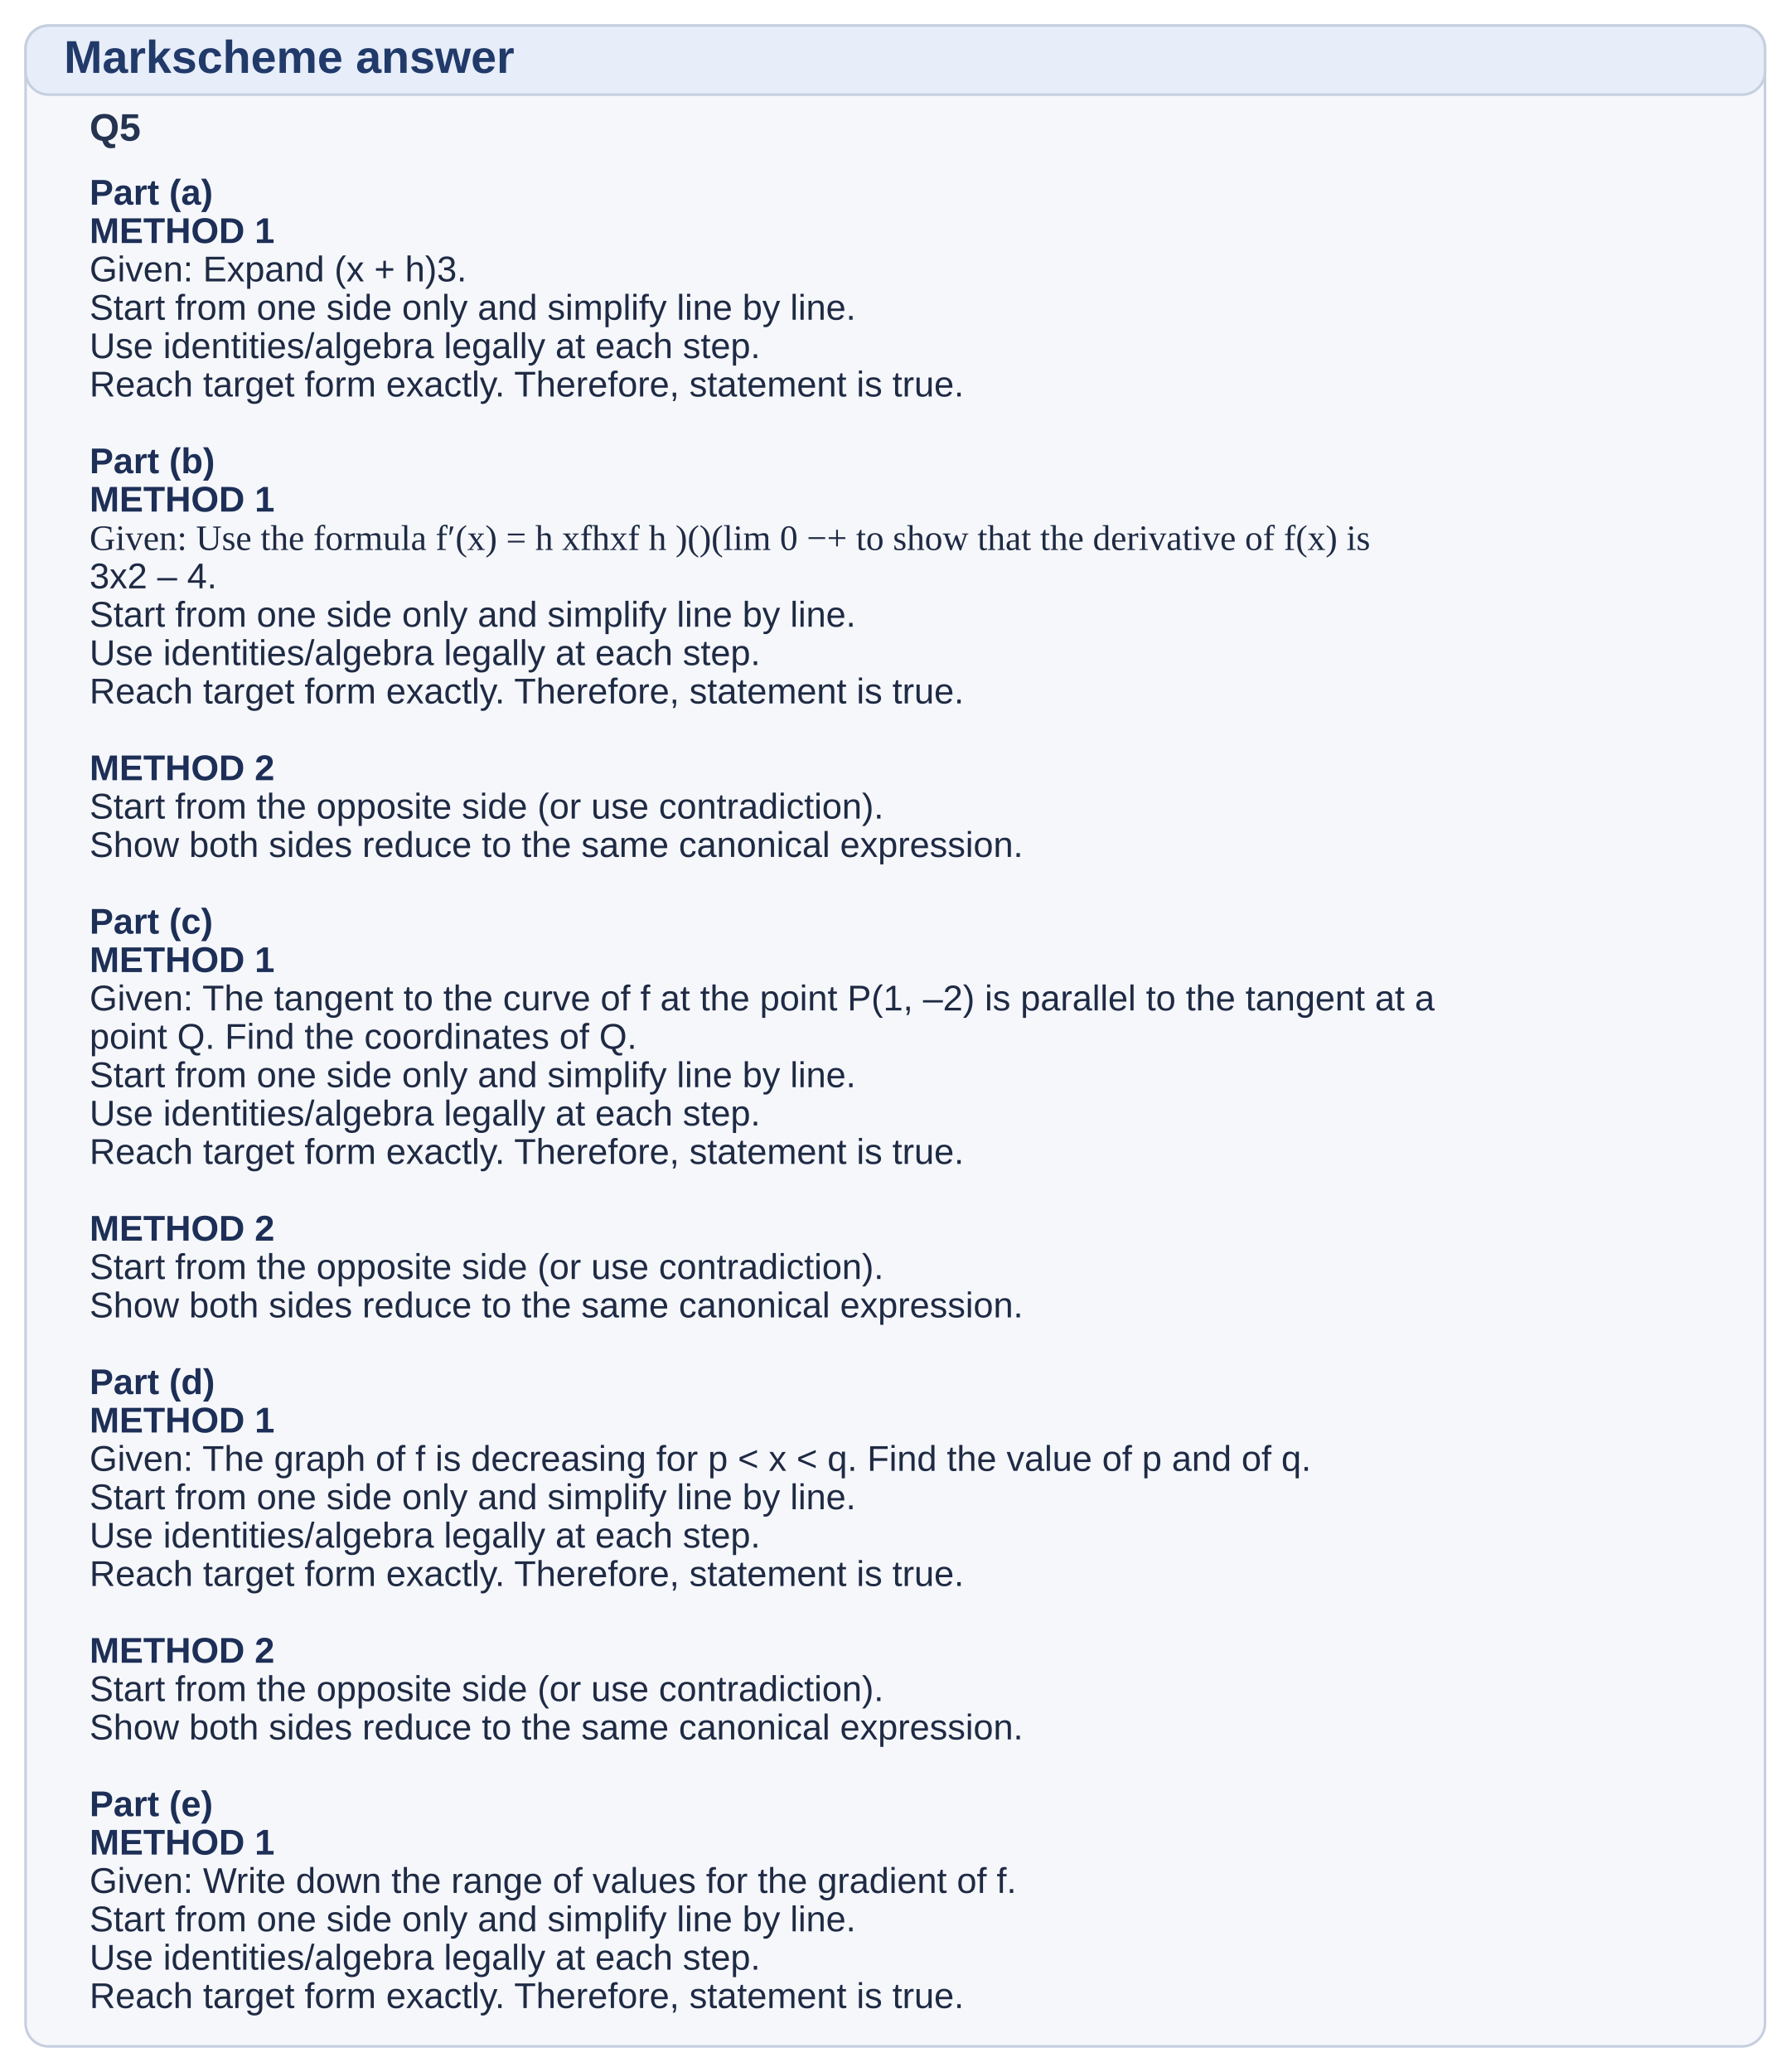
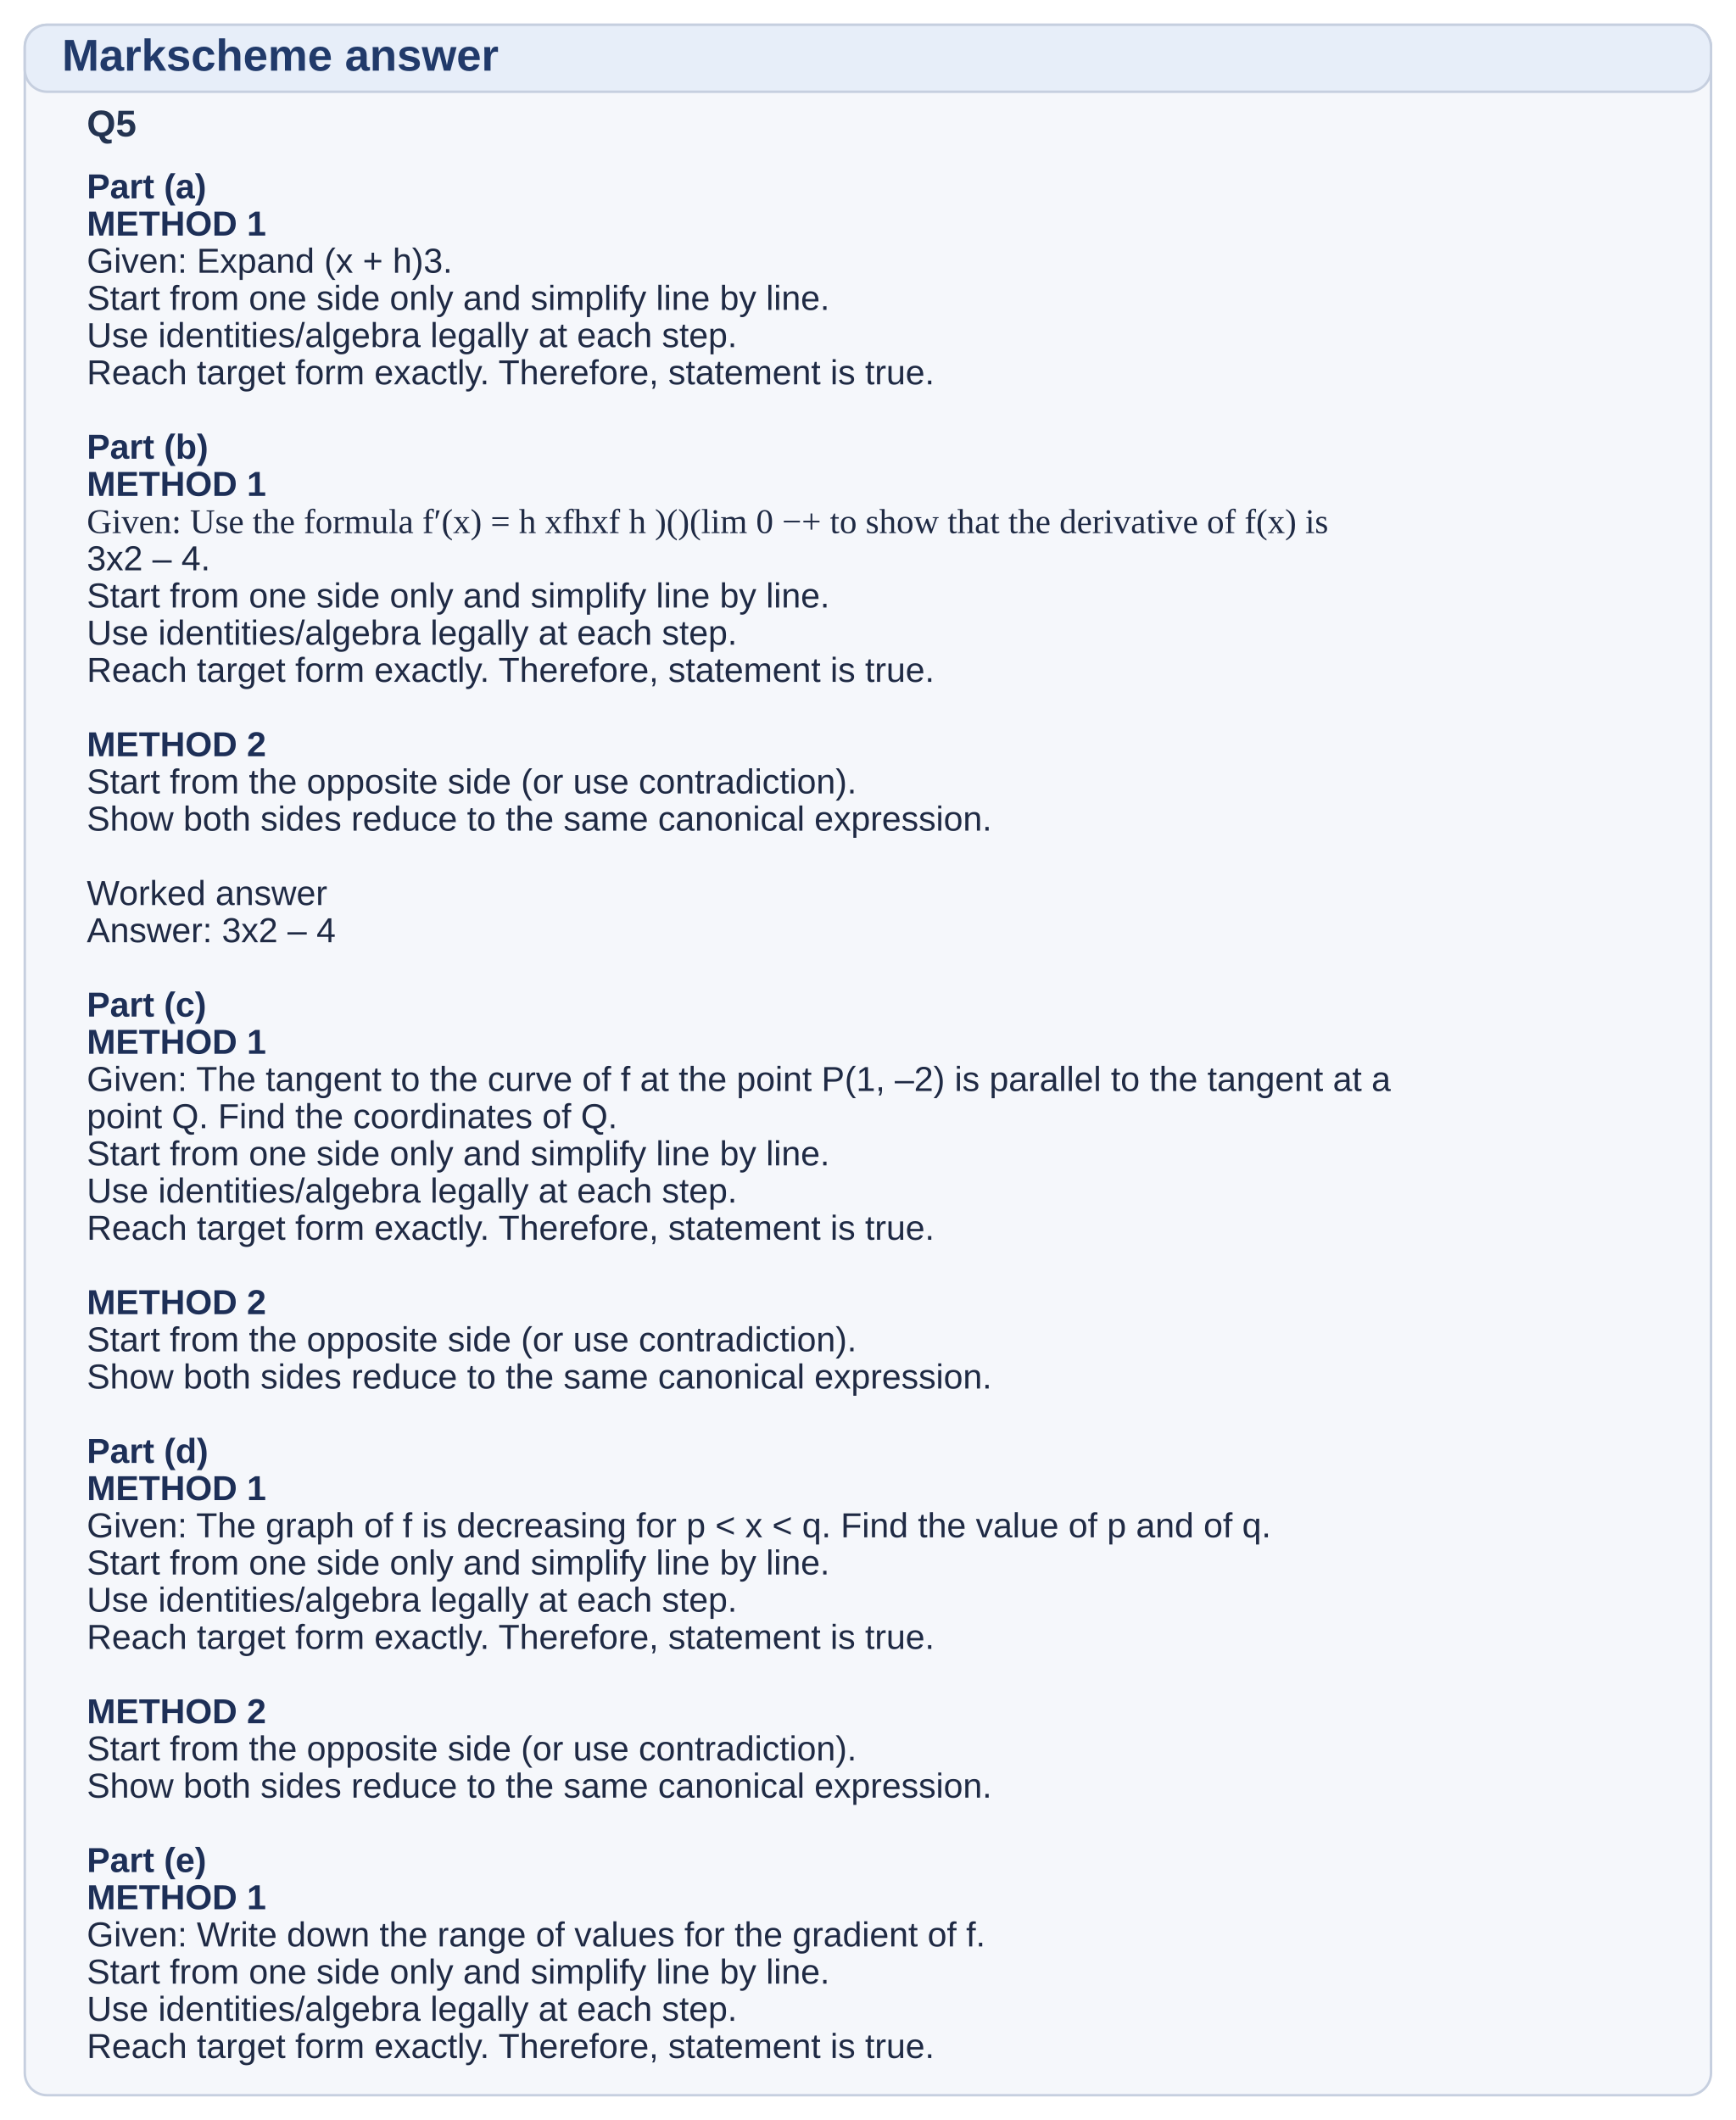
- <svg xmlns="http://www.w3.org/2000/svg" width="1400" height="1620" viewBox="0 0 1400 1620">
-   <rect x="20" y="20" width="1360" height="1580" rx="18" ry="18" fill="#f5f7fb" stroke="#c6cfdf" stroke-width="2" />
+ <svg xmlns="http://www.w3.org/2000/svg" width="1400" height="1710" viewBox="0 0 1400 1710">
+   <rect x="20" y="20" width="1360" height="1670" rx="18" ry="18" fill="#f5f7fb" stroke="#c6cfdf" stroke-width="2" />
  <rect x="20" y="20" width="1360" height="54" rx="18" ry="18" fill="#e7eef9" stroke="#c6cfdf" stroke-width="2" />
  <text x="50" y="57" font-family="Arial, Helvetica, sans-serif" font-size="36" font-weight="700" fill="#213a6a">Markscheme answer</text>
  <text x="70" y="110" font-family="Arial, Helvetica, sans-serif" font-size="30" font-weight="700" fill="#243451">Q5</text>
  <text x="70" y="160" font-family="Arial, Helvetica, sans-serif" font-size="28" font-weight="700" fill="#1d2f57">Part (a)</text>
  <text x="70" y="190" font-family="Arial, Helvetica, sans-serif" font-size="28" font-weight="700" fill="#1d2f57">METHOD 1</text>
  <text x="70" y="220" font-family="Arial, Helvetica, sans-serif" font-size="28" font-weight="500" fill="#1f2a44">Given: Expand (x + h)3.</text>
  <text x="70" y="250" font-family="Arial, Helvetica, sans-serif" font-size="28" font-weight="500" fill="#1f2a44">Start from one side only and simplify line by line.</text>
  <text x="70" y="280" font-family="Arial, Helvetica, sans-serif" font-size="28" font-weight="500" fill="#1f2a44">Use identities/algebra legally at each step.</text>
  <text x="70" y="310" font-family="Arial, Helvetica, sans-serif" font-size="28" font-weight="500" fill="#1f2a44">Reach target form exactly. Therefore, statement is true.</text>
  <text x="70" y="340" font-family="Arial, Helvetica, sans-serif" font-size="28" font-weight="500" fill="#1f2a44"> </text>
  <text x="70" y="370" font-family="Arial, Helvetica, sans-serif" font-size="28" font-weight="700" fill="#1d2f57">Part (b)</text>
  <text x="70" y="400" font-family="Arial, Helvetica, sans-serif" font-size="28" font-weight="700" fill="#1d2f57">METHOD 1</text>
  <text x="70" y="430" font-family="Cambria Math, STIX Two Math, Times New Roman, serif" font-size="28" font-weight="500" fill="#1f2a44">Given: Use the formula f′(x) = h xfhxf h )()(lim 0 −+ to show that the derivative of f(x) is</text>
  <text x="70" y="460" font-family="Arial, Helvetica, sans-serif" font-size="28" font-weight="500" fill="#1f2a44">3x2 – 4.</text>
  <text x="70" y="490" font-family="Arial, Helvetica, sans-serif" font-size="28" font-weight="500" fill="#1f2a44">Start from one side only and simplify line by line.</text>
  <text x="70" y="520" font-family="Arial, Helvetica, sans-serif" font-size="28" font-weight="500" fill="#1f2a44">Use identities/algebra legally at each step.</text>
  <text x="70" y="550" font-family="Arial, Helvetica, sans-serif" font-size="28" font-weight="500" fill="#1f2a44">Reach target form exactly. Therefore, statement is true.</text>
  <text x="70" y="580" font-family="Arial, Helvetica, sans-serif" font-size="28" font-weight="500" fill="#1f2a44"> </text>
  <text x="70" y="610" font-family="Arial, Helvetica, sans-serif" font-size="28" font-weight="700" fill="#1d2f57">METHOD 2</text>
  <text x="70" y="640" font-family="Arial, Helvetica, sans-serif" font-size="28" font-weight="500" fill="#1f2a44">Start from the opposite side (or use contradiction).</text>
  <text x="70" y="670" font-family="Arial, Helvetica, sans-serif" font-size="28" font-weight="500" fill="#1f2a44">Show both sides reduce to the same canonical expression.</text>
  <text x="70" y="700" font-family="Arial, Helvetica, sans-serif" font-size="28" font-weight="500" fill="#1f2a44"> </text>
-   <text x="70" y="730" font-family="Arial, Helvetica, sans-serif" font-size="28" font-weight="700" fill="#1d2f57">Part (c)</text>
-   <text x="70" y="760" font-family="Arial, Helvetica, sans-serif" font-size="28" font-weight="700" fill="#1d2f57">METHOD 1</text>
-   <text x="70" y="790" font-family="Arial, Helvetica, sans-serif" font-size="28" font-weight="500" fill="#1f2a44">Given: The tangent to the curve of f at the point P(1, –2) is parallel to the tangent at a</text>
-   <text x="70" y="820" font-family="Arial, Helvetica, sans-serif" font-size="28" font-weight="500" fill="#1f2a44">point Q. Find the coordinates of Q.</text>
-   <text x="70" y="850" font-family="Arial, Helvetica, sans-serif" font-size="28" font-weight="500" fill="#1f2a44">Start from one side only and simplify line by line.</text>
-   <text x="70" y="880" font-family="Arial, Helvetica, sans-serif" font-size="28" font-weight="500" fill="#1f2a44">Use identities/algebra legally at each step.</text>
-   <text x="70" y="910" font-family="Arial, Helvetica, sans-serif" font-size="28" font-weight="500" fill="#1f2a44">Reach target form exactly. Therefore, statement is true.</text>
-   <text x="70" y="940" font-family="Arial, Helvetica, sans-serif" font-size="28" font-weight="500" fill="#1f2a44"> </text>
-   <text x="70" y="970" font-family="Arial, Helvetica, sans-serif" font-size="28" font-weight="700" fill="#1d2f57">METHOD 2</text>
-   <text x="70" y="1000" font-family="Arial, Helvetica, sans-serif" font-size="28" font-weight="500" fill="#1f2a44">Start from the opposite side (or use contradiction).</text>
-   <text x="70" y="1030" font-family="Arial, Helvetica, sans-serif" font-size="28" font-weight="500" fill="#1f2a44">Show both sides reduce to the same canonical expression.</text>
-   <text x="70" y="1060" font-family="Arial, Helvetica, sans-serif" font-size="28" font-weight="500" fill="#1f2a44"> </text>
-   <text x="70" y="1090" font-family="Arial, Helvetica, sans-serif" font-size="28" font-weight="700" fill="#1d2f57">Part (d)</text>
-   <text x="70" y="1120" font-family="Arial, Helvetica, sans-serif" font-size="28" font-weight="700" fill="#1d2f57">METHOD 1</text>
-   <text x="70" y="1150" font-family="Arial, Helvetica, sans-serif" font-size="28" font-weight="500" fill="#1f2a44">Given: The graph of f is decreasing for p &lt; x &lt; q. Find the value of p and of q.</text>
-   <text x="70" y="1180" font-family="Arial, Helvetica, sans-serif" font-size="28" font-weight="500" fill="#1f2a44">Start from one side only and simplify line by line.</text>
-   <text x="70" y="1210" font-family="Arial, Helvetica, sans-serif" font-size="28" font-weight="500" fill="#1f2a44">Use identities/algebra legally at each step.</text>
-   <text x="70" y="1240" font-family="Arial, Helvetica, sans-serif" font-size="28" font-weight="500" fill="#1f2a44">Reach target form exactly. Therefore, statement is true.</text>
-   <text x="70" y="1270" font-family="Arial, Helvetica, sans-serif" font-size="28" font-weight="500" fill="#1f2a44"> </text>
-   <text x="70" y="1300" font-family="Arial, Helvetica, sans-serif" font-size="28" font-weight="700" fill="#1d2f57">METHOD 2</text>
-   <text x="70" y="1330" font-family="Arial, Helvetica, sans-serif" font-size="28" font-weight="500" fill="#1f2a44">Start from the opposite side (or use contradiction).</text>
-   <text x="70" y="1360" font-family="Arial, Helvetica, sans-serif" font-size="28" font-weight="500" fill="#1f2a44">Show both sides reduce to the same canonical expression.</text>
-   <text x="70" y="1390" font-family="Arial, Helvetica, sans-serif" font-size="28" font-weight="500" fill="#1f2a44"> </text>
-   <text x="70" y="1420" font-family="Arial, Helvetica, sans-serif" font-size="28" font-weight="700" fill="#1d2f57">Part (e)</text>
-   <text x="70" y="1450" font-family="Arial, Helvetica, sans-serif" font-size="28" font-weight="700" fill="#1d2f57">METHOD 1</text>
-   <text x="70" y="1480" font-family="Arial, Helvetica, sans-serif" font-size="28" font-weight="500" fill="#1f2a44">Given: Write down the range of values for the gradient of f.</text>
-   <text x="70" y="1510" font-family="Arial, Helvetica, sans-serif" font-size="28" font-weight="500" fill="#1f2a44">Start from one side only and simplify line by line.</text>
-   <text x="70" y="1540" font-family="Arial, Helvetica, sans-serif" font-size="28" font-weight="500" fill="#1f2a44">Use identities/algebra legally at each step.</text>
-   <text x="70" y="1570" font-family="Arial, Helvetica, sans-serif" font-size="28" font-weight="500" fill="#1f2a44">Reach target form exactly. Therefore, statement is true.</text>
+   <text x="70" y="730" font-family="Arial, Helvetica, sans-serif" font-size="28" font-weight="500" fill="#1f2a44">Worked answer</text>
+   <text x="70" y="760" font-family="Arial, Helvetica, sans-serif" font-size="28" font-weight="500" fill="#1f2a44">Answer: 3x2 – 4</text>
+   <text x="70" y="790" font-family="Arial, Helvetica, sans-serif" font-size="28" font-weight="500" fill="#1f2a44"> </text>
+   <text x="70" y="820" font-family="Arial, Helvetica, sans-serif" font-size="28" font-weight="700" fill="#1d2f57">Part (c)</text>
+   <text x="70" y="850" font-family="Arial, Helvetica, sans-serif" font-size="28" font-weight="700" fill="#1d2f57">METHOD 1</text>
+   <text x="70" y="880" font-family="Arial, Helvetica, sans-serif" font-size="28" font-weight="500" fill="#1f2a44">Given: The tangent to the curve of f at the point P(1, –2) is parallel to the tangent at a</text>
+   <text x="70" y="910" font-family="Arial, Helvetica, sans-serif" font-size="28" font-weight="500" fill="#1f2a44">point Q. Find the coordinates of Q.</text>
+   <text x="70" y="940" font-family="Arial, Helvetica, sans-serif" font-size="28" font-weight="500" fill="#1f2a44">Start from one side only and simplify line by line.</text>
+   <text x="70" y="970" font-family="Arial, Helvetica, sans-serif" font-size="28" font-weight="500" fill="#1f2a44">Use identities/algebra legally at each step.</text>
+   <text x="70" y="1000" font-family="Arial, Helvetica, sans-serif" font-size="28" font-weight="500" fill="#1f2a44">Reach target form exactly. Therefore, statement is true.</text>
+   <text x="70" y="1030" font-family="Arial, Helvetica, sans-serif" font-size="28" font-weight="500" fill="#1f2a44"> </text>
+   <text x="70" y="1060" font-family="Arial, Helvetica, sans-serif" font-size="28" font-weight="700" fill="#1d2f57">METHOD 2</text>
+   <text x="70" y="1090" font-family="Arial, Helvetica, sans-serif" font-size="28" font-weight="500" fill="#1f2a44">Start from the opposite side (or use contradiction).</text>
+   <text x="70" y="1120" font-family="Arial, Helvetica, sans-serif" font-size="28" font-weight="500" fill="#1f2a44">Show both sides reduce to the same canonical expression.</text>
+   <text x="70" y="1150" font-family="Arial, Helvetica, sans-serif" font-size="28" font-weight="500" fill="#1f2a44"> </text>
+   <text x="70" y="1180" font-family="Arial, Helvetica, sans-serif" font-size="28" font-weight="700" fill="#1d2f57">Part (d)</text>
+   <text x="70" y="1210" font-family="Arial, Helvetica, sans-serif" font-size="28" font-weight="700" fill="#1d2f57">METHOD 1</text>
+   <text x="70" y="1240" font-family="Arial, Helvetica, sans-serif" font-size="28" font-weight="500" fill="#1f2a44">Given: The graph of f is decreasing for p &lt; x &lt; q. Find the value of p and of q.</text>
+   <text x="70" y="1270" font-family="Arial, Helvetica, sans-serif" font-size="28" font-weight="500" fill="#1f2a44">Start from one side only and simplify line by line.</text>
+   <text x="70" y="1300" font-family="Arial, Helvetica, sans-serif" font-size="28" font-weight="500" fill="#1f2a44">Use identities/algebra legally at each step.</text>
+   <text x="70" y="1330" font-family="Arial, Helvetica, sans-serif" font-size="28" font-weight="500" fill="#1f2a44">Reach target form exactly. Therefore, statement is true.</text>
+   <text x="70" y="1360" font-family="Arial, Helvetica, sans-serif" font-size="28" font-weight="500" fill="#1f2a44"> </text>
+   <text x="70" y="1390" font-family="Arial, Helvetica, sans-serif" font-size="28" font-weight="700" fill="#1d2f57">METHOD 2</text>
+   <text x="70" y="1420" font-family="Arial, Helvetica, sans-serif" font-size="28" font-weight="500" fill="#1f2a44">Start from the opposite side (or use contradiction).</text>
+   <text x="70" y="1450" font-family="Arial, Helvetica, sans-serif" font-size="28" font-weight="500" fill="#1f2a44">Show both sides reduce to the same canonical expression.</text>
+   <text x="70" y="1480" font-family="Arial, Helvetica, sans-serif" font-size="28" font-weight="500" fill="#1f2a44"> </text>
+   <text x="70" y="1510" font-family="Arial, Helvetica, sans-serif" font-size="28" font-weight="700" fill="#1d2f57">Part (e)</text>
+   <text x="70" y="1540" font-family="Arial, Helvetica, sans-serif" font-size="28" font-weight="700" fill="#1d2f57">METHOD 1</text>
+   <text x="70" y="1570" font-family="Arial, Helvetica, sans-serif" font-size="28" font-weight="500" fill="#1f2a44">Given: Write down the range of values for the gradient of f.</text>
+   <text x="70" y="1600" font-family="Arial, Helvetica, sans-serif" font-size="28" font-weight="500" fill="#1f2a44">Start from one side only and simplify line by line.</text>
+   <text x="70" y="1630" font-family="Arial, Helvetica, sans-serif" font-size="28" font-weight="500" fill="#1f2a44">Use identities/algebra legally at each step.</text>
+   <text x="70" y="1660" font-family="Arial, Helvetica, sans-serif" font-size="28" font-weight="500" fill="#1f2a44">Reach target form exactly. Therefore, statement is true.</text>
</svg>
